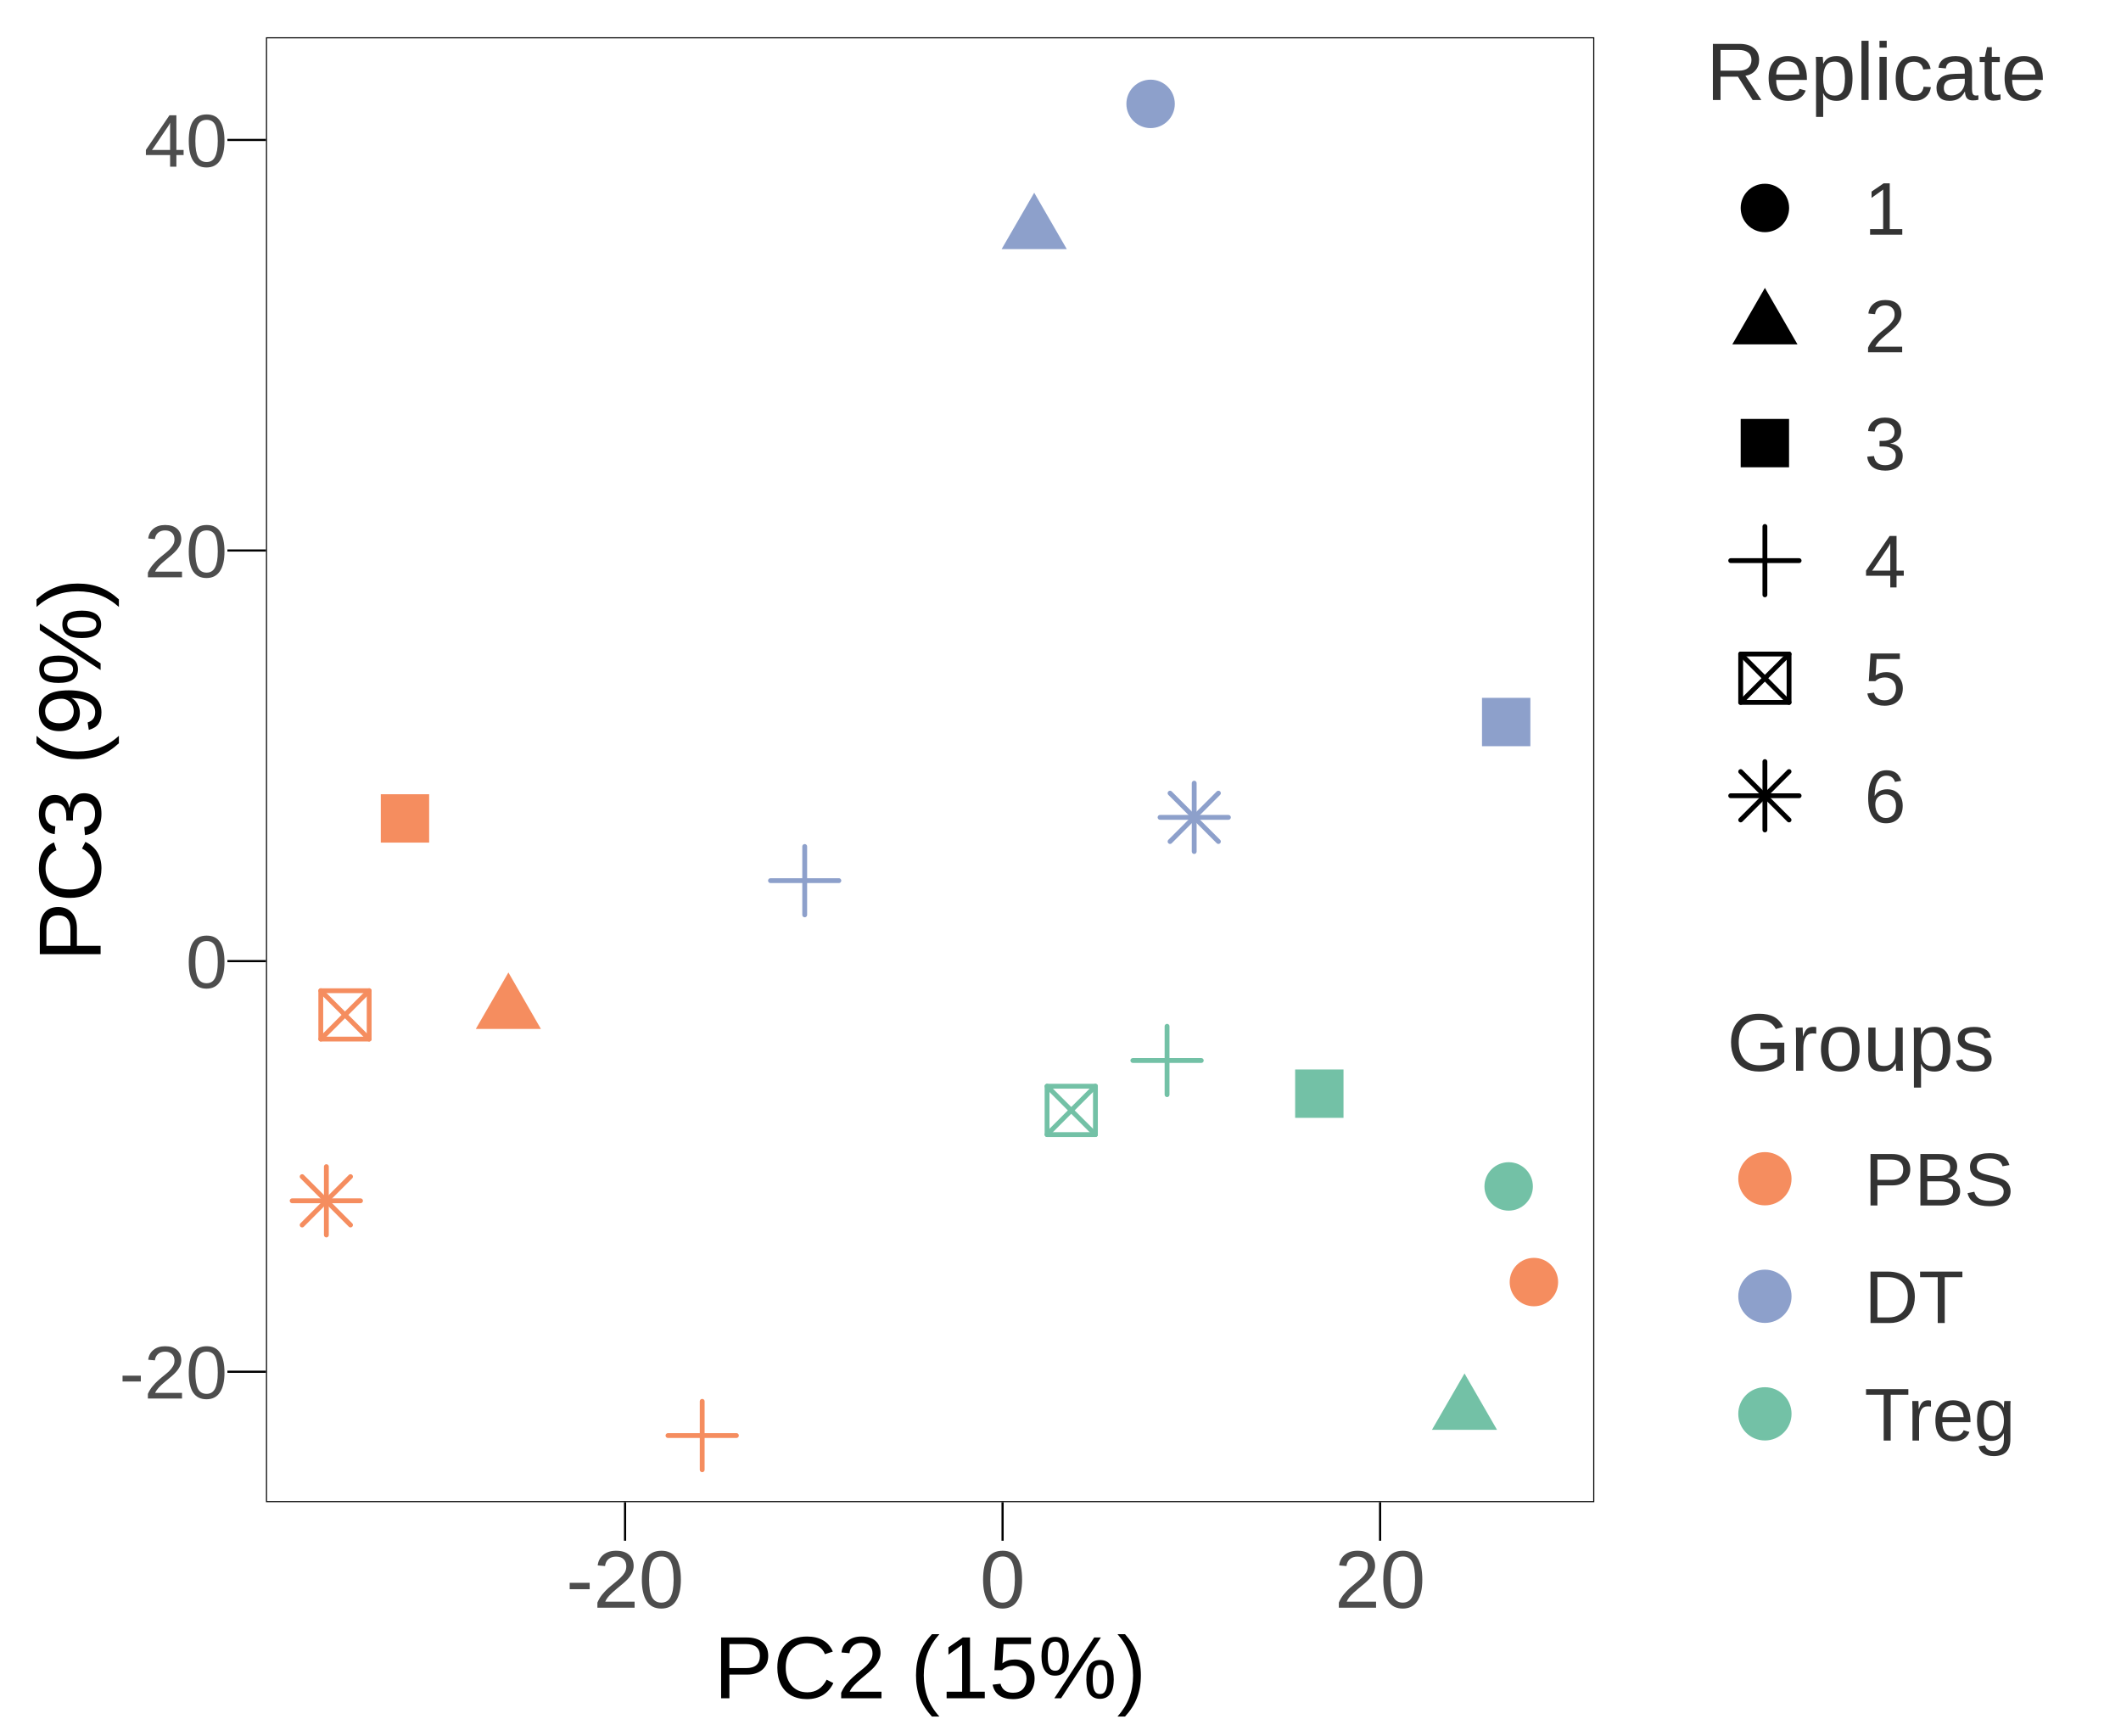
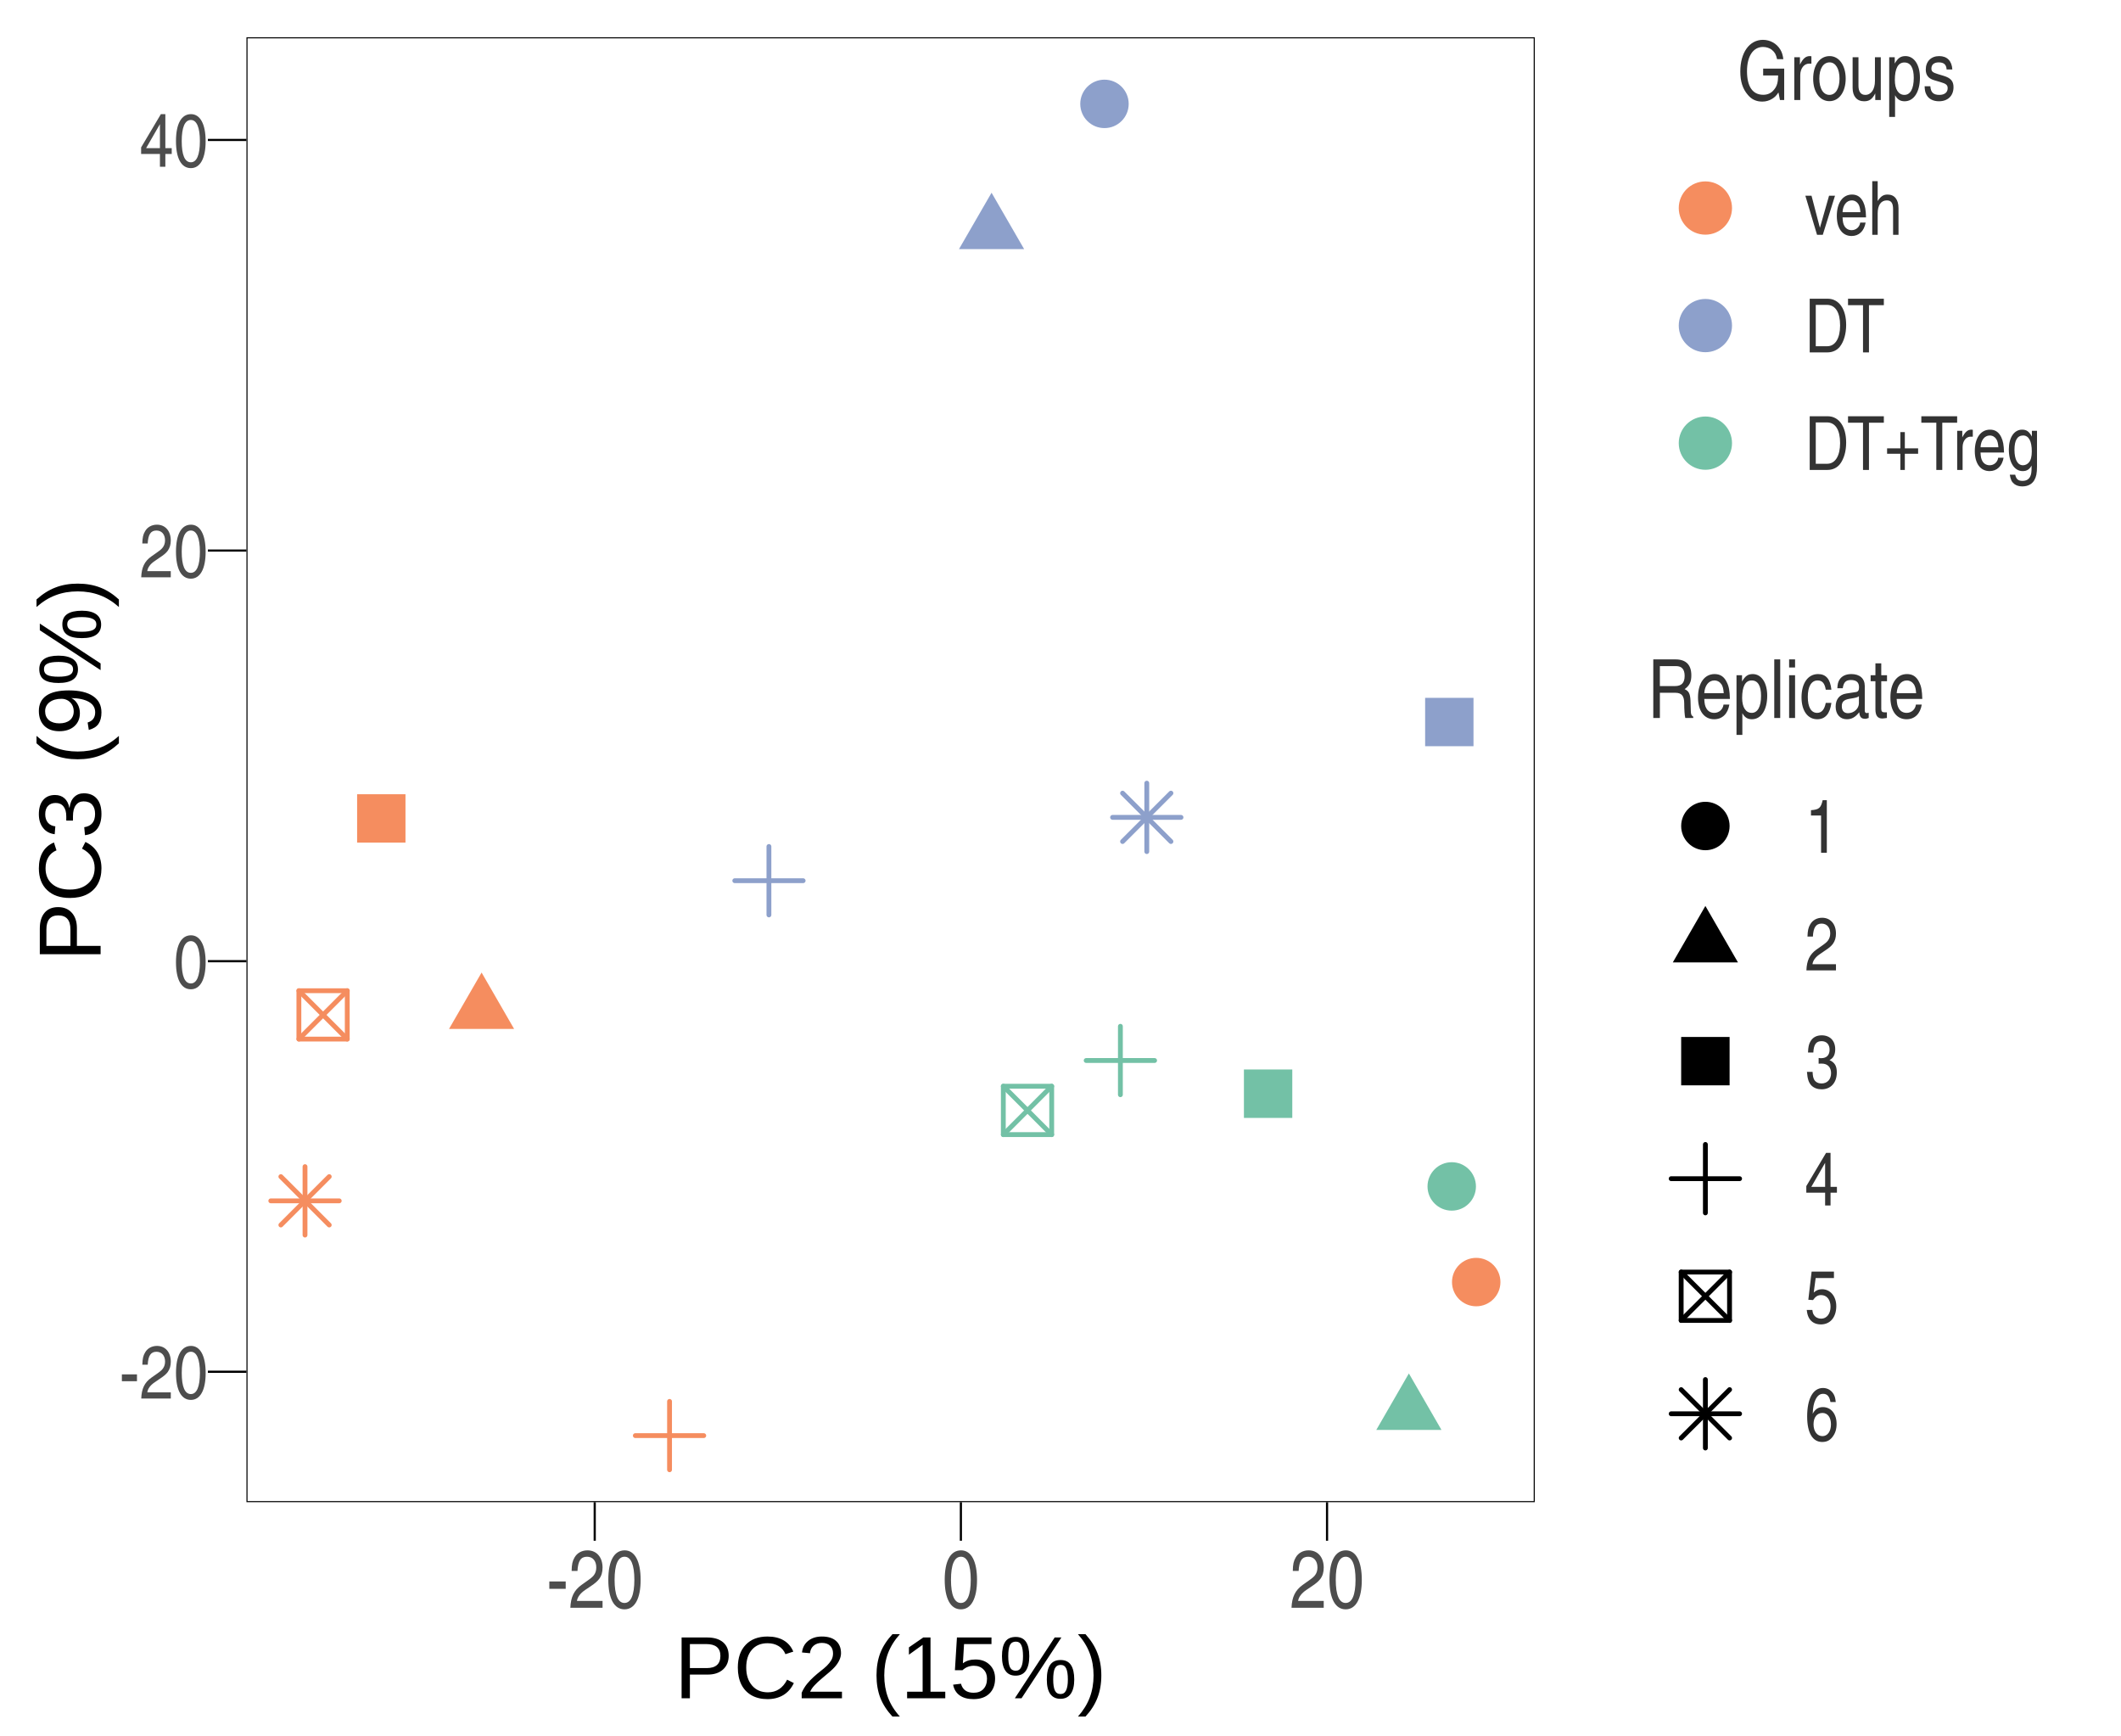
<svg xmlns="http://www.w3.org/2000/svg" class="svglite" width="311.81pt" height="255.12pt" viewBox="0 0 311.81 255.12">
  <defs>
    <style type="text/css">
    .svglite line, .svglite polyline, .svglite polygon, .svglite path, .svglite rect, .svglite circle {
      fill: none;
      stroke: #000000;
      stroke-linecap: round;
      stroke-linejoin: round;
      stroke-miterlimit: 10.00;
    }
    .svglite text {
      white-space: pre;
    }
  </style>
  </defs>
  <rect width="100%" height="100%" style="stroke: none; fill: none;" />
  <defs>
    <clipPath id="cpMC4wMHwzMTEuODF8MC4wMHwyNTUuMTI=">
      <rect x="0.00" y="0.00" width="311.81" height="255.12" />
    </clipPath>
  </defs>
  <g clip-path="url(#cpMC4wMHwzMTEuODF8MC4wMHwyNTUuMTI=)">
</g>
  <defs>
-     <clipPath id="cpMzkuMTB8MjM0LjM4fDUuNDh8MjIwLjgx">
-       <rect x="39.10" y="5.48" width="195.28" height="215.33" />
+     <clipPath id="cpMzYuMjN8MjI1LjYzfDUuNDh8MjIwLjgx">
+       <rect x="36.23" y="5.48" width="189.40" height="215.33" />
    </clipPath>
  </defs>
-   <g clip-path="url(#cpMzkuMTB8MjM0LjM4fDUuNDh8MjIwLjgx)">
-     <circle cx="169.15" cy="15.27" r="3.56" style="stroke-width: 0.71; stroke: none; fill: #8DA0CB;" />
-     <polygon points="152.04,28.33 156.83,36.62 147.25,36.62 " style="stroke-width: 0.71; stroke: none; fill: #8DA0CB;" />
-     <polygon points="217.87,109.69 224.98,109.69 224.98,102.58 217.87,102.58 " style="stroke-width: 0.71; stroke: none; fill: #8DA0CB;" />
-     <line x1="113.27" y1="129.45" x2="123.32" y2="129.45" style="stroke-width: 0.71; stroke: #8DA0CB;" />
-     <line x1="118.30" y1="134.48" x2="118.30" y2="124.43" style="stroke-width: 0.71; stroke: #8DA0CB;" />
-     <line x1="172.01" y1="123.70" x2="179.12" y2="116.59" style="stroke-width: 0.71; stroke: #8DA0CB;" />
-     <line x1="172.01" y1="116.59" x2="179.12" y2="123.70" style="stroke-width: 0.71; stroke: #8DA0CB;" />
-     <line x1="170.54" y1="120.15" x2="180.59" y2="120.15" style="stroke-width: 0.71; stroke: #8DA0CB;" />
-     <line x1="175.56" y1="125.17" x2="175.56" y2="115.12" style="stroke-width: 0.71; stroke: #8DA0CB;" />
-     <circle cx="225.50" cy="188.46" r="3.56" style="stroke-width: 0.71; stroke: none; fill: #F58D5F;" />
-     <polygon points="74.74,142.95 79.52,151.25 69.95,151.25 " style="stroke-width: 0.71; stroke: none; fill: #F58D5F;" />
-     <polygon points="55.98,123.86 63.09,123.86 63.09,116.75 55.98,116.75 " style="stroke-width: 0.71; stroke: none; fill: #F58D5F;" />
-     <line x1="98.20" y1="211.02" x2="108.26" y2="211.02" style="stroke-width: 0.71; stroke: #F58D5F;" />
-     <line x1="103.23" y1="216.05" x2="103.23" y2="205.99" style="stroke-width: 0.71; stroke: #F58D5F;" />
-     <rect x="47.16" y="145.63" width="7.11" height="7.11" style="stroke-width: 0.71; stroke: #F58D5F;" />
-     <line x1="47.16" y1="152.74" x2="54.27" y2="145.63" style="stroke-width: 0.71; stroke: #F58D5F;" />
-     <line x1="47.16" y1="145.63" x2="54.27" y2="152.74" style="stroke-width: 0.71; stroke: #F58D5F;" />
-     <line x1="44.42" y1="180.07" x2="51.53" y2="172.96" style="stroke-width: 0.71; stroke: #F58D5F;" />
-     <line x1="44.42" y1="172.96" x2="51.53" y2="180.07" style="stroke-width: 0.71; stroke: #F58D5F;" />
-     <line x1="42.95" y1="176.51" x2="53.00" y2="176.51" style="stroke-width: 0.71; stroke: #F58D5F;" />
-     <line x1="47.98" y1="181.54" x2="47.98" y2="171.49" style="stroke-width: 0.71; stroke: #F58D5F;" />
-     <circle cx="221.79" cy="174.40" r="3.56" style="stroke-width: 0.71; stroke: none; fill: #73C1A6;" />
-     <polygon points="215.30,201.89 220.08,210.18 210.51,210.18 " style="stroke-width: 0.71; stroke: none; fill: #73C1A6;" />
-     <polygon points="190.40,164.32 197.51,164.32 197.51,157.21 190.40,157.21 " style="stroke-width: 0.71; stroke: none; fill: #73C1A6;" />
-     <line x1="166.54" y1="155.89" x2="176.60" y2="155.89" style="stroke-width: 0.71; stroke: #73C1A6;" />
-     <line x1="171.57" y1="160.91" x2="171.57" y2="150.86" style="stroke-width: 0.71; stroke: #73C1A6;" />
-     <rect x="153.93" y="159.67" width="7.11" height="7.11" style="stroke-width: 0.71; stroke: #73C1A6;" />
-     <line x1="153.93" y1="166.78" x2="161.04" y2="159.67" style="stroke-width: 0.71; stroke: #73C1A6;" />
-     <line x1="153.93" y1="159.67" x2="161.04" y2="166.78" style="stroke-width: 0.71; stroke: #73C1A6;" />
-     <rect x="39.10" y="5.48" width="195.28" height="215.33" style="stroke-width: 0.32;" />
+   <g clip-path="url(#cpMzYuMjN8MjI1LjYzfDUuNDh8MjIwLjgx)">
+     <circle cx="162.37" cy="15.27" r="3.56" style="stroke-width: 0.71; stroke: none; fill: #8DA0CB;" />
+     <polygon points="145.77,28.33 150.56,36.62 140.98,36.62 " style="stroke-width: 0.71; stroke: none; fill: #8DA0CB;" />
+     <polygon points="209.51,109.69 216.62,109.69 216.62,102.58 209.51,102.58 " style="stroke-width: 0.71; stroke: none; fill: #8DA0CB;" />
+     <line x1="108.02" y1="129.46" x2="118.07" y2="129.46" style="stroke-width: 0.71; stroke: #8DA0CB;" />
+     <line x1="113.04" y1="134.49" x2="113.04" y2="124.43" style="stroke-width: 0.71; stroke: #8DA0CB;" />
+     <line x1="165.03" y1="123.70" x2="172.14" y2="116.59" style="stroke-width: 0.71; stroke: #8DA0CB;" />
+     <line x1="165.03" y1="116.59" x2="172.14" y2="123.70" style="stroke-width: 0.71; stroke: #8DA0CB;" />
+     <line x1="163.56" y1="120.15" x2="173.62" y2="120.15" style="stroke-width: 0.71; stroke: #8DA0CB;" />
+     <line x1="168.59" y1="125.18" x2="168.59" y2="115.12" style="stroke-width: 0.71; stroke: #8DA0CB;" />
+     <circle cx="217.02" cy="188.46" r="3.56" style="stroke-width: 0.71; stroke: none; fill: #F58D5F;" />
+     <polygon points="70.80,142.96 75.58,151.25 66.01,151.25 " style="stroke-width: 0.71; stroke: none; fill: #F58D5F;" />
+     <polygon points="52.50,123.86 59.61,123.86 59.61,116.75 52.50,116.75 " style="stroke-width: 0.71; stroke: none; fill: #F58D5F;" />
+     <line x1="93.40" y1="211.03" x2="103.46" y2="211.03" style="stroke-width: 0.71; stroke: #F58D5F;" />
+     <line x1="98.43" y1="216.05" x2="98.43" y2="206.00" style="stroke-width: 0.71; stroke: #F58D5F;" />
+     <rect x="43.94" y="145.63" width="7.11" height="7.11" style="stroke-width: 0.71; stroke: #F58D5F;" />
+     <line x1="43.94" y1="152.74" x2="51.05" y2="145.63" style="stroke-width: 0.71; stroke: #F58D5F;" />
+     <line x1="43.94" y1="145.63" x2="51.05" y2="152.74" style="stroke-width: 0.71; stroke: #F58D5F;" />
+     <line x1="41.29" y1="180.07" x2="48.40" y2="172.96" style="stroke-width: 0.71; stroke: #F58D5F;" />
+     <line x1="41.29" y1="172.96" x2="48.40" y2="180.07" style="stroke-width: 0.71; stroke: #F58D5F;" />
+     <line x1="39.81" y1="176.52" x2="49.87" y2="176.52" style="stroke-width: 0.71; stroke: #F58D5F;" />
+     <line x1="44.84" y1="181.55" x2="44.84" y2="171.49" style="stroke-width: 0.71; stroke: #F58D5F;" />
+     <circle cx="213.42" cy="174.40" r="3.56" style="stroke-width: 0.71; stroke: none; fill: #73C1A6;" />
+     <polygon points="207.12,201.89 211.91,210.19 202.33,210.19 " style="stroke-width: 0.71; stroke: none; fill: #73C1A6;" />
+     <polygon points="182.87,164.33 189.98,164.33 189.98,157.21 182.87,157.21 " style="stroke-width: 0.71; stroke: none; fill: #73C1A6;" />
+     <line x1="159.68" y1="155.89" x2="169.74" y2="155.89" style="stroke-width: 0.71; stroke: #73C1A6;" />
+     <line x1="164.71" y1="160.92" x2="164.71" y2="150.86" style="stroke-width: 0.71; stroke: #73C1A6;" />
+     <rect x="147.50" y="159.67" width="7.11" height="7.11" style="stroke-width: 0.71; stroke: #73C1A6;" />
+     <line x1="147.50" y1="166.79" x2="154.61" y2="159.67" style="stroke-width: 0.71; stroke: #73C1A6;" />
+     <line x1="147.50" y1="159.67" x2="154.61" y2="166.79" style="stroke-width: 0.71; stroke: #73C1A6;" />
+     <rect x="36.23" y="5.48" width="189.40" height="215.33" style="stroke-width: 0.32;" />
  </g>
  <g clip-path="url(#cpMC4wMHwzMTEuODF8MC4wMHwyNTUuMTI=)">
-     <text x="33.43" y="205.58" text-anchor="end" style="font-size: 11.00px;fill: #4D4D4D; font-family: &quot;Arial&quot;;" textLength="15.90px" lengthAdjust="spacingAndGlyphs">-20</text>
-     <text x="33.43" y="145.22" text-anchor="end" style="font-size: 11.00px;fill: #4D4D4D; font-family: &quot;Arial&quot;;" textLength="6.12px" lengthAdjust="spacingAndGlyphs">0</text>
-     <text x="33.43" y="84.86" text-anchor="end" style="font-size: 11.00px;fill: #4D4D4D; font-family: &quot;Arial&quot;;" textLength="12.24px" lengthAdjust="spacingAndGlyphs">20</text>
-     <text x="33.43" y="24.51" text-anchor="end" style="font-size: 11.00px;fill: #4D4D4D; font-family: &quot;Arial&quot;;" textLength="12.24px" lengthAdjust="spacingAndGlyphs">40</text>
-     <polyline points="33.43,201.64 39.10,201.64 " style="stroke-width: 0.32; stroke-linecap: butt;" />
-     <polyline points="33.43,141.28 39.10,141.28 " style="stroke-width: 0.32; stroke-linecap: butt;" />
-     <polyline points="33.43,80.92 39.10,80.92 " style="stroke-width: 0.32; stroke-linecap: butt;" />
-     <polyline points="33.43,20.57 39.10,20.57 " style="stroke-width: 0.32; stroke-linecap: butt;" />
-     <polyline points="91.89,226.48 91.89,220.81 " style="stroke-width: 0.32; stroke-linecap: butt;" />
-     <polyline points="147.39,226.48 147.39,220.81 " style="stroke-width: 0.32; stroke-linecap: butt;" />
-     <polyline points="202.89,226.48 202.89,220.81 " style="stroke-width: 0.32; stroke-linecap: butt;" />
-     <text x="91.89" y="236.33" text-anchor="middle" style="font-size: 12.00px;fill: #4D4D4D; font-family: &quot;Arial&quot;;" textLength="17.34px" lengthAdjust="spacingAndGlyphs">-20</text>
-     <text x="147.39" y="236.33" text-anchor="middle" style="font-size: 12.00px;fill: #4D4D4D; font-family: &quot;Arial&quot;;" textLength="6.67px" lengthAdjust="spacingAndGlyphs">0</text>
-     <text x="202.89" y="236.33" text-anchor="middle" style="font-size: 12.00px;fill: #4D4D4D; font-family: &quot;Arial&quot;;" textLength="13.35px" lengthAdjust="spacingAndGlyphs">20</text>
-     <text x="136.74" y="249.64" text-anchor="middle" style="font-size: 13.00px; font-family: &quot;Arial&quot;;" textLength="63.58px" lengthAdjust="spacingAndGlyphs">PC2 (15%)</text>
-     <text transform="translate(14.79,113.14) rotate(-90)" text-anchor="middle" style="font-size: 13.00px; font-family: &quot;Arial&quot;;" textLength="56.35px" lengthAdjust="spacingAndGlyphs">PC3 (9%)</text>
-     <text x="275.84" y="14.70" text-anchor="middle" style="font-size: 12.00px;fill: #333333; font-family: &quot;Arial&quot;;" textLength="50.03px" lengthAdjust="spacingAndGlyphs">Replicate</text>
-     <circle cx="259.46" cy="30.57" r="3.56" style="stroke-width: 0.71; stroke: none; fill: #000000;" />
-     <polygon points="259.46,42.32 264.25,50.62 254.67,50.62 " style="stroke-width: 0.71; stroke: none; fill: #000000;" />
-     <polygon points="255.90,68.69 263.01,68.69 263.01,61.58 255.90,61.58 " style="stroke-width: 0.71; stroke: none; fill: #000000;" />
-     <line x1="254.43" y1="82.41" x2="264.49" y2="82.41" style="stroke-width: 0.71;" />
-     <line x1="259.46" y1="87.44" x2="259.46" y2="77.39" style="stroke-width: 0.71;" />
-     <rect x="255.90" y="96.14" width="7.11" height="7.11" style="stroke-width: 0.71;" />
-     <line x1="255.90" y1="103.25" x2="263.01" y2="96.14" style="stroke-width: 0.71;" />
-     <line x1="255.90" y1="96.14" x2="263.01" y2="103.25" style="stroke-width: 0.71;" />
-     <line x1="255.90" y1="120.53" x2="263.01" y2="113.42" style="stroke-width: 0.71;" />
-     <line x1="255.90" y1="113.42" x2="263.01" y2="120.53" style="stroke-width: 0.71;" />
-     <line x1="254.43" y1="116.97" x2="264.49" y2="116.97" style="stroke-width: 0.71;" />
-     <line x1="259.46" y1="122.00" x2="259.46" y2="111.95" style="stroke-width: 0.71;" />
-     <text x="274.08" y="34.51" style="font-size: 11.00px;fill: #333333; font-family: &quot;Arial&quot;;" textLength="6.12px" lengthAdjust="spacingAndGlyphs">1</text>
-     <text x="274.08" y="51.79" style="font-size: 11.00px;fill: #333333; font-family: &quot;Arial&quot;;" textLength="6.12px" lengthAdjust="spacingAndGlyphs">2</text>
-     <text x="274.08" y="69.07" style="font-size: 11.00px;fill: #333333; font-family: &quot;Arial&quot;;" textLength="6.12px" lengthAdjust="spacingAndGlyphs">3</text>
-     <text x="274.08" y="86.35" style="font-size: 11.00px;fill: #333333; font-family: &quot;Arial&quot;;" textLength="6.12px" lengthAdjust="spacingAndGlyphs">4</text>
-     <text x="274.08" y="103.63" style="font-size: 11.00px;fill: #333333; font-family: &quot;Arial&quot;;" textLength="6.12px" lengthAdjust="spacingAndGlyphs">5</text>
-     <text x="274.08" y="120.91" style="font-size: 11.00px;fill: #333333; font-family: &quot;Arial&quot;;" textLength="6.12px" lengthAdjust="spacingAndGlyphs">6</text>
-     <text x="273.55" y="157.39" text-anchor="middle" style="font-size: 12.00px;fill: #333333; font-family: &quot;Arial&quot;;" textLength="39.36px" lengthAdjust="spacingAndGlyphs">Groups</text>
-     <circle cx="259.46" cy="173.27" r="3.56" style="stroke-width: 0.71; stroke: #F58D5F; fill: #F58D5F;" />
-     <circle cx="259.46" cy="190.55" r="3.56" style="stroke-width: 0.71; stroke: #8DA0CB; fill: #8DA0CB;" />
-     <circle cx="259.46" cy="207.83" r="3.56" style="stroke-width: 0.71; stroke: #73C1A6; fill: #73C1A6;" />
-     <text x="274.08" y="177.20" style="font-size: 11.00px;fill: #333333; font-family: &quot;Arial&quot;;" textLength="22.01px" lengthAdjust="spacingAndGlyphs">PBS</text>
-     <text x="274.08" y="194.48" style="font-size: 11.00px;fill: #333333; font-family: &quot;Arial&quot;;" textLength="14.66px" lengthAdjust="spacingAndGlyphs">DT</text>
-     <text x="274.08" y="211.76" style="font-size: 11.00px;fill: #333333; font-family: &quot;Arial&quot;;" textLength="22.21px" lengthAdjust="spacingAndGlyphs">Treg</text>
+     <text x="30.56" y="205.58" text-anchor="end" style="font-size: 11.00px;fill: #4D4D4D; font-family: &quot;Arial Narrow&quot;;" textLength="13.04px" lengthAdjust="spacingAndGlyphs">-20</text>
+     <text x="30.56" y="145.22" text-anchor="end" style="font-size: 11.00px;fill: #4D4D4D; font-family: &quot;Arial Narrow&quot;;" textLength="5.02px" lengthAdjust="spacingAndGlyphs">0</text>
+     <text x="30.56" y="84.86" text-anchor="end" style="font-size: 11.00px;fill: #4D4D4D; font-family: &quot;Arial Narrow&quot;;" textLength="10.04px" lengthAdjust="spacingAndGlyphs">20</text>
+     <text x="30.56" y="24.51" text-anchor="end" style="font-size: 11.00px;fill: #4D4D4D; font-family: &quot;Arial Narrow&quot;;" textLength="10.04px" lengthAdjust="spacingAndGlyphs">40</text>
+     <polyline points="30.56,201.64 36.23,201.64 " style="stroke-width: 0.32; stroke-linecap: butt;" />
+     <polyline points="30.56,141.29 36.23,141.29 " style="stroke-width: 0.32; stroke-linecap: butt;" />
+     <polyline points="30.56,80.93 36.23,80.93 " style="stroke-width: 0.32; stroke-linecap: butt;" />
+     <polyline points="30.56,20.57 36.23,20.57 " style="stroke-width: 0.32; stroke-linecap: butt;" />
+     <polyline points="87.43,226.48 87.43,220.81 " style="stroke-width: 0.32; stroke-linecap: butt;" />
+     <polyline points="141.26,226.48 141.26,220.81 " style="stroke-width: 0.32; stroke-linecap: butt;" />
+     <polyline points="195.09,226.48 195.09,220.81 " style="stroke-width: 0.32; stroke-linecap: butt;" />
+     <text x="87.43" y="236.33" text-anchor="middle" style="font-size: 12.00px;fill: #4D4D4D; font-family: &quot;Arial Narrow&quot;;" textLength="14.22px" lengthAdjust="spacingAndGlyphs">-20</text>
+     <text x="141.26" y="236.33" text-anchor="middle" style="font-size: 12.00px;fill: #4D4D4D; font-family: &quot;Arial Narrow&quot;;" textLength="5.47px" lengthAdjust="spacingAndGlyphs">0</text>
+     <text x="195.09" y="236.33" text-anchor="middle" style="font-size: 12.00px;fill: #4D4D4D; font-family: &quot;Arial Narrow&quot;;" textLength="10.94px" lengthAdjust="spacingAndGlyphs">20</text>
+     <text x="130.93" y="249.64" text-anchor="middle" style="font-size: 13.00px; font-family: &quot;Arial&quot;;" textLength="63.58px" lengthAdjust="spacingAndGlyphs">PC2 (15%)</text>
+     <text transform="translate(14.79,113.15) rotate(-90)" text-anchor="middle" style="font-size: 13.00px; font-family: &quot;Arial&quot;;" textLength="56.35px" lengthAdjust="spacingAndGlyphs">PC3 (9%)</text>
+     <text x="271.46" y="14.70" text-anchor="middle" style="font-size: 12.00px;fill: #333333; font-family: &quot;Arial Narrow&quot;;" textLength="32.28px" lengthAdjust="spacingAndGlyphs">Groups</text>
+     <circle cx="250.71" cy="30.58" r="3.56" style="stroke-width: 0.71; stroke: #F58D5F; fill: #F58D5F;" />
+     <circle cx="250.71" cy="47.86" r="3.56" style="stroke-width: 0.71; stroke: #8DA0CB; fill: #8DA0CB;" />
+     <circle cx="250.71" cy="65.14" r="3.56" style="stroke-width: 0.71; stroke: #73C1A6; fill: #73C1A6;" />
+     <text x="265.33" y="34.52" style="font-size: 11.00px;fill: #333333; font-family: &quot;Arial Narrow&quot;;" textLength="14.55px" lengthAdjust="spacingAndGlyphs">veh</text>
+     <text x="265.33" y="51.80" style="font-size: 11.00px;fill: #333333; font-family: &quot;Arial Narrow&quot;;" textLength="12.02px" lengthAdjust="spacingAndGlyphs">DT</text>
+     <text x="265.33" y="69.08" style="font-size: 11.00px;fill: #333333; font-family: &quot;Arial Narrow&quot;;" textLength="35.52px" lengthAdjust="spacingAndGlyphs">DT+Treg</text>
+     <text x="262.59" y="105.54" text-anchor="middle" style="font-size: 12.00px;fill: #333333; font-family: &quot;Arial Narrow&quot;;" textLength="41.03px" lengthAdjust="spacingAndGlyphs">Replicate</text>
+     <circle cx="250.71" cy="121.42" r="3.56" style="stroke-width: 0.71; stroke: none; fill: #000000;" />
+     <polygon points="250.71,133.17 255.50,141.47 245.92,141.47 " style="stroke-width: 0.71; stroke: none; fill: #000000;" />
+     <polygon points="247.15,159.54 254.27,159.54 254.27,152.43 247.15,152.43 " style="stroke-width: 0.71; stroke: none; fill: #000000;" />
+     <line x1="245.68" y1="173.26" x2="255.74" y2="173.26" style="stroke-width: 0.71;" />
+     <line x1="250.71" y1="178.29" x2="250.71" y2="168.23" style="stroke-width: 0.71;" />
+     <rect x="247.15" y="186.99" width="7.11" height="7.11" style="stroke-width: 0.71;" />
+     <line x1="247.15" y1="194.10" x2="254.27" y2="186.99" style="stroke-width: 0.71;" />
+     <line x1="247.15" y1="186.99" x2="254.27" y2="194.10" style="stroke-width: 0.71;" />
+     <line x1="247.15" y1="211.38" x2="254.27" y2="204.27" style="stroke-width: 0.71;" />
+     <line x1="247.15" y1="204.27" x2="254.27" y2="211.38" style="stroke-width: 0.71;" />
+     <line x1="245.68" y1="207.82" x2="255.74" y2="207.82" style="stroke-width: 0.71;" />
+     <line x1="250.71" y1="212.85" x2="250.71" y2="202.79" style="stroke-width: 0.71;" />
+     <text x="265.33" y="125.36" style="font-size: 11.00px;fill: #333333; font-family: &quot;Arial Narrow&quot;;" textLength="5.02px" lengthAdjust="spacingAndGlyphs">1</text>
+     <text x="265.33" y="142.64" style="font-size: 11.00px;fill: #333333; font-family: &quot;Arial Narrow&quot;;" textLength="5.02px" lengthAdjust="spacingAndGlyphs">2</text>
+     <text x="265.33" y="159.92" style="font-size: 11.00px;fill: #333333; font-family: &quot;Arial Narrow&quot;;" textLength="5.02px" lengthAdjust="spacingAndGlyphs">3</text>
+     <text x="265.33" y="177.20" style="font-size: 11.00px;fill: #333333; font-family: &quot;Arial Narrow&quot;;" textLength="5.02px" lengthAdjust="spacingAndGlyphs">4</text>
+     <text x="265.33" y="194.48" style="font-size: 11.00px;fill: #333333; font-family: &quot;Arial Narrow&quot;;" textLength="5.02px" lengthAdjust="spacingAndGlyphs">5</text>
+     <text x="265.33" y="211.76" style="font-size: 11.00px;fill: #333333; font-family: &quot;Arial Narrow&quot;;" textLength="5.02px" lengthAdjust="spacingAndGlyphs">6</text>
  </g>
</svg>
